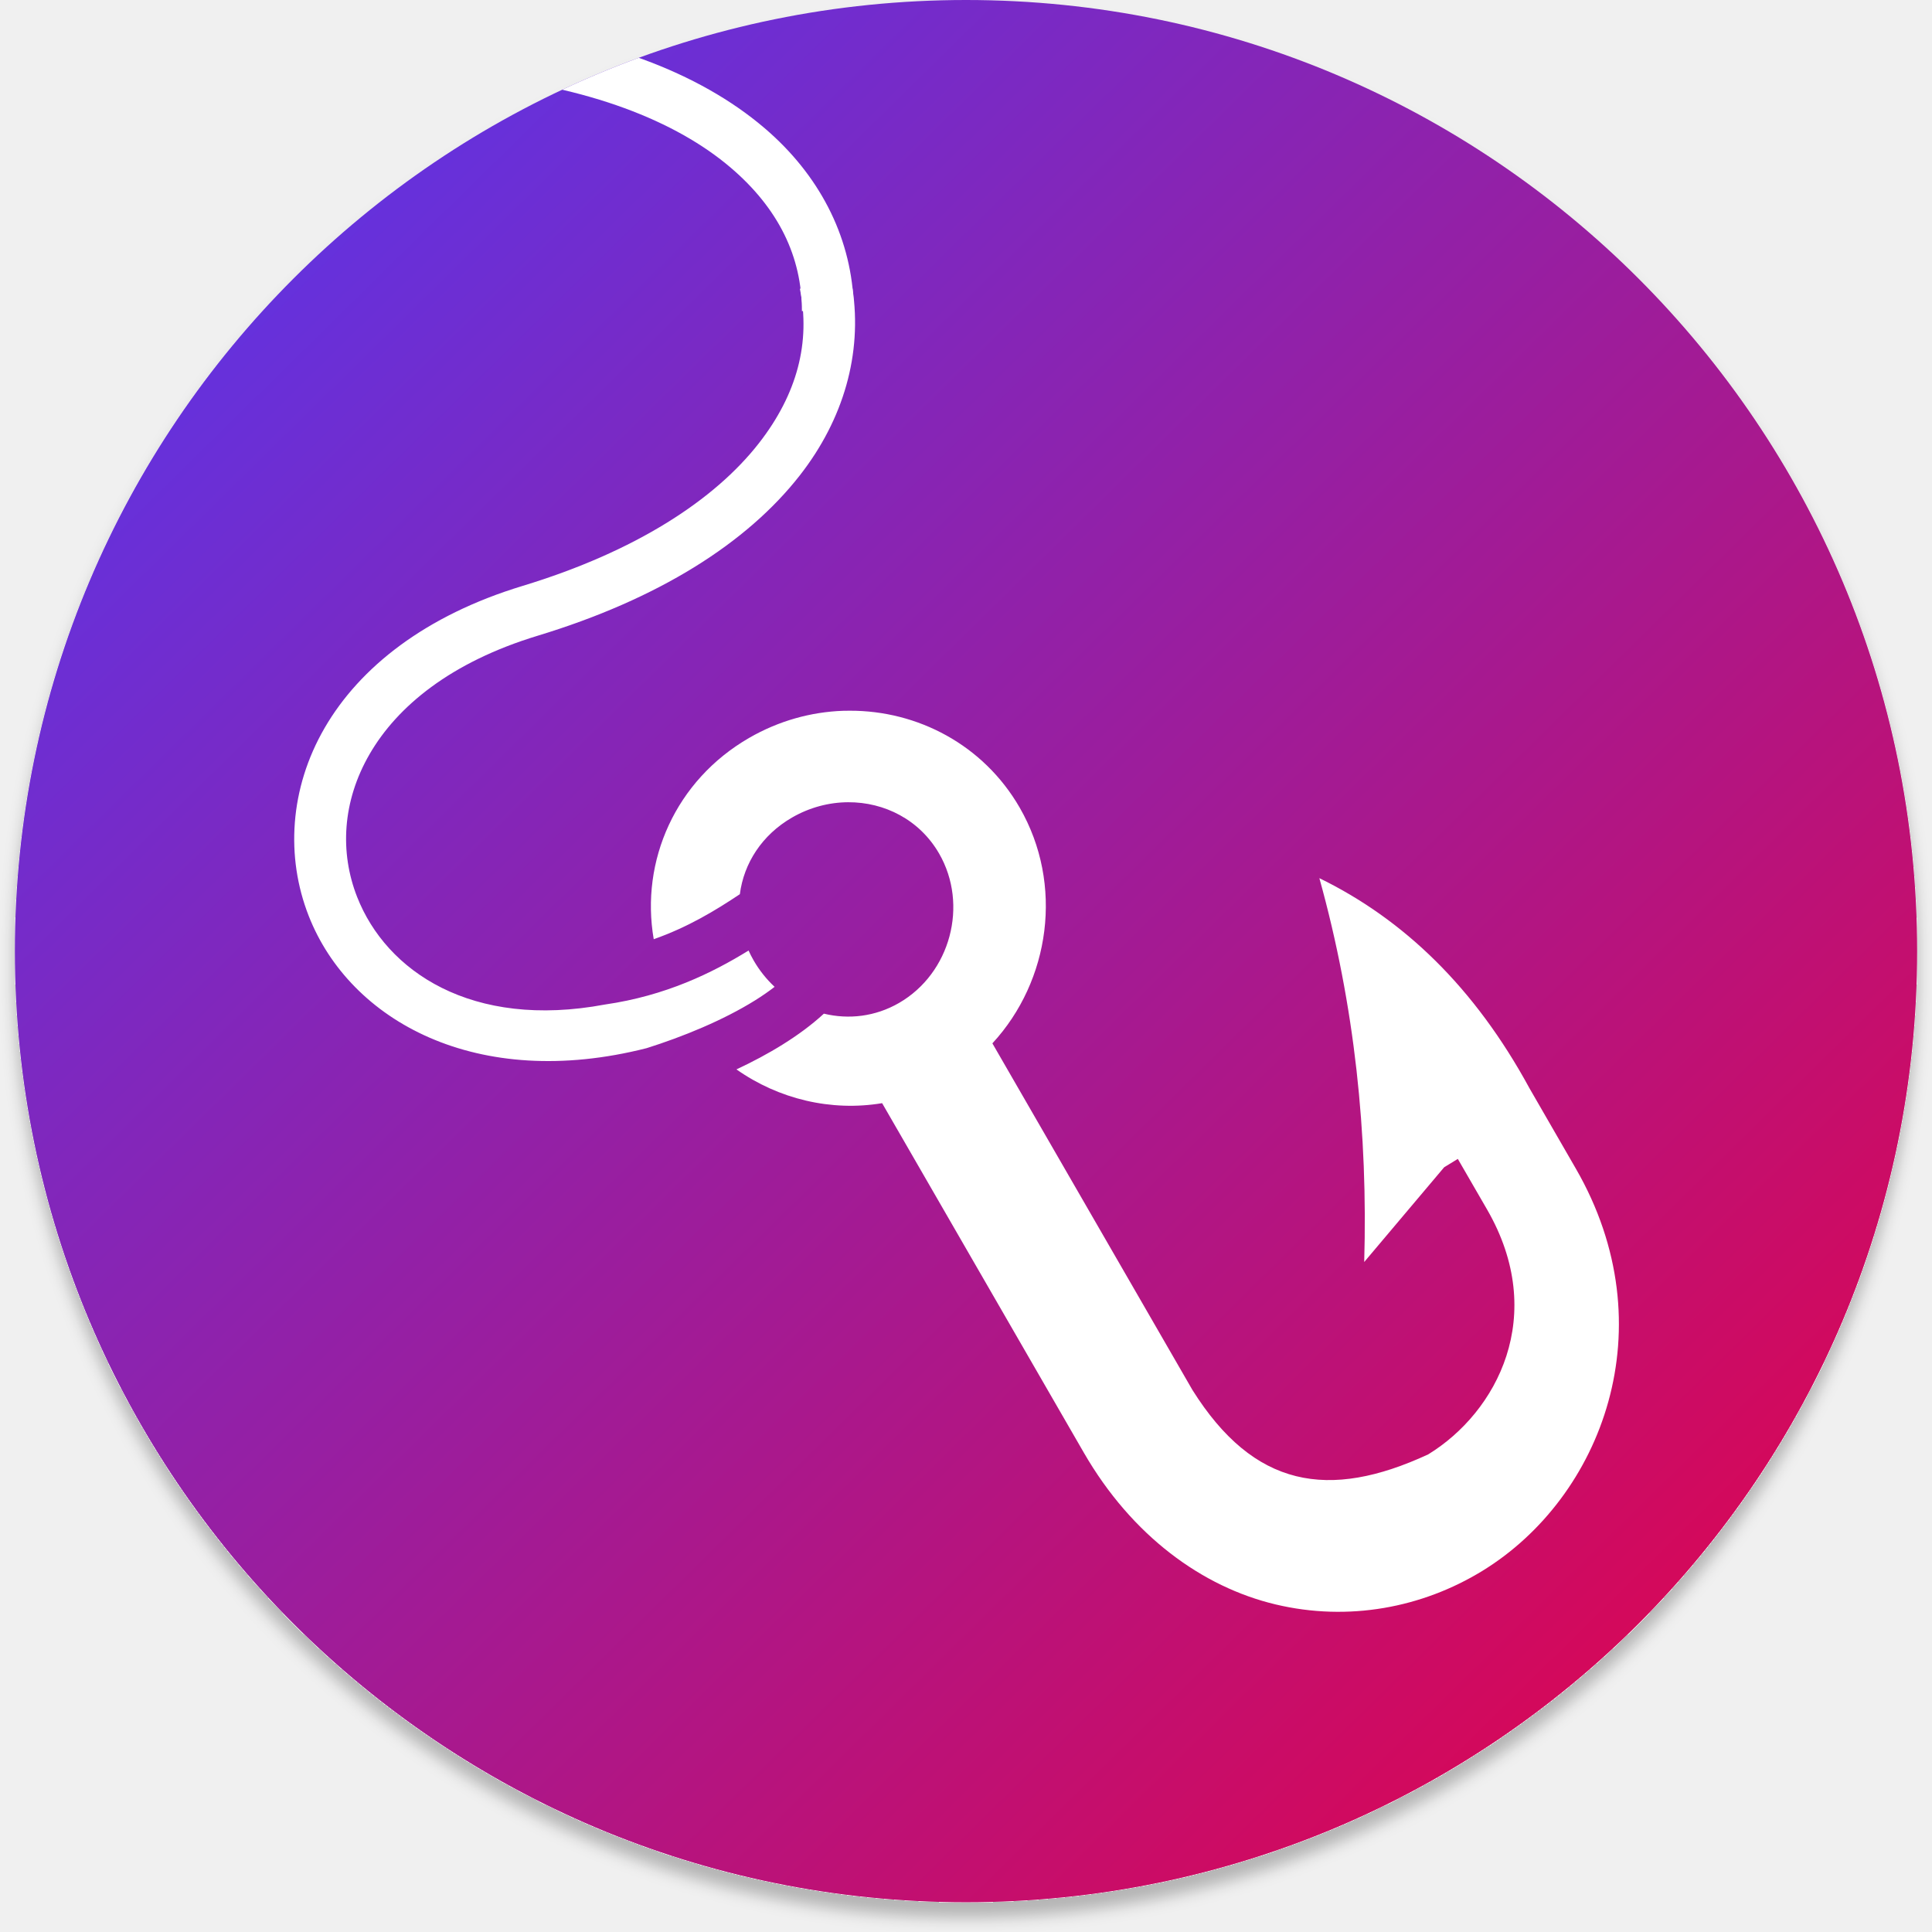
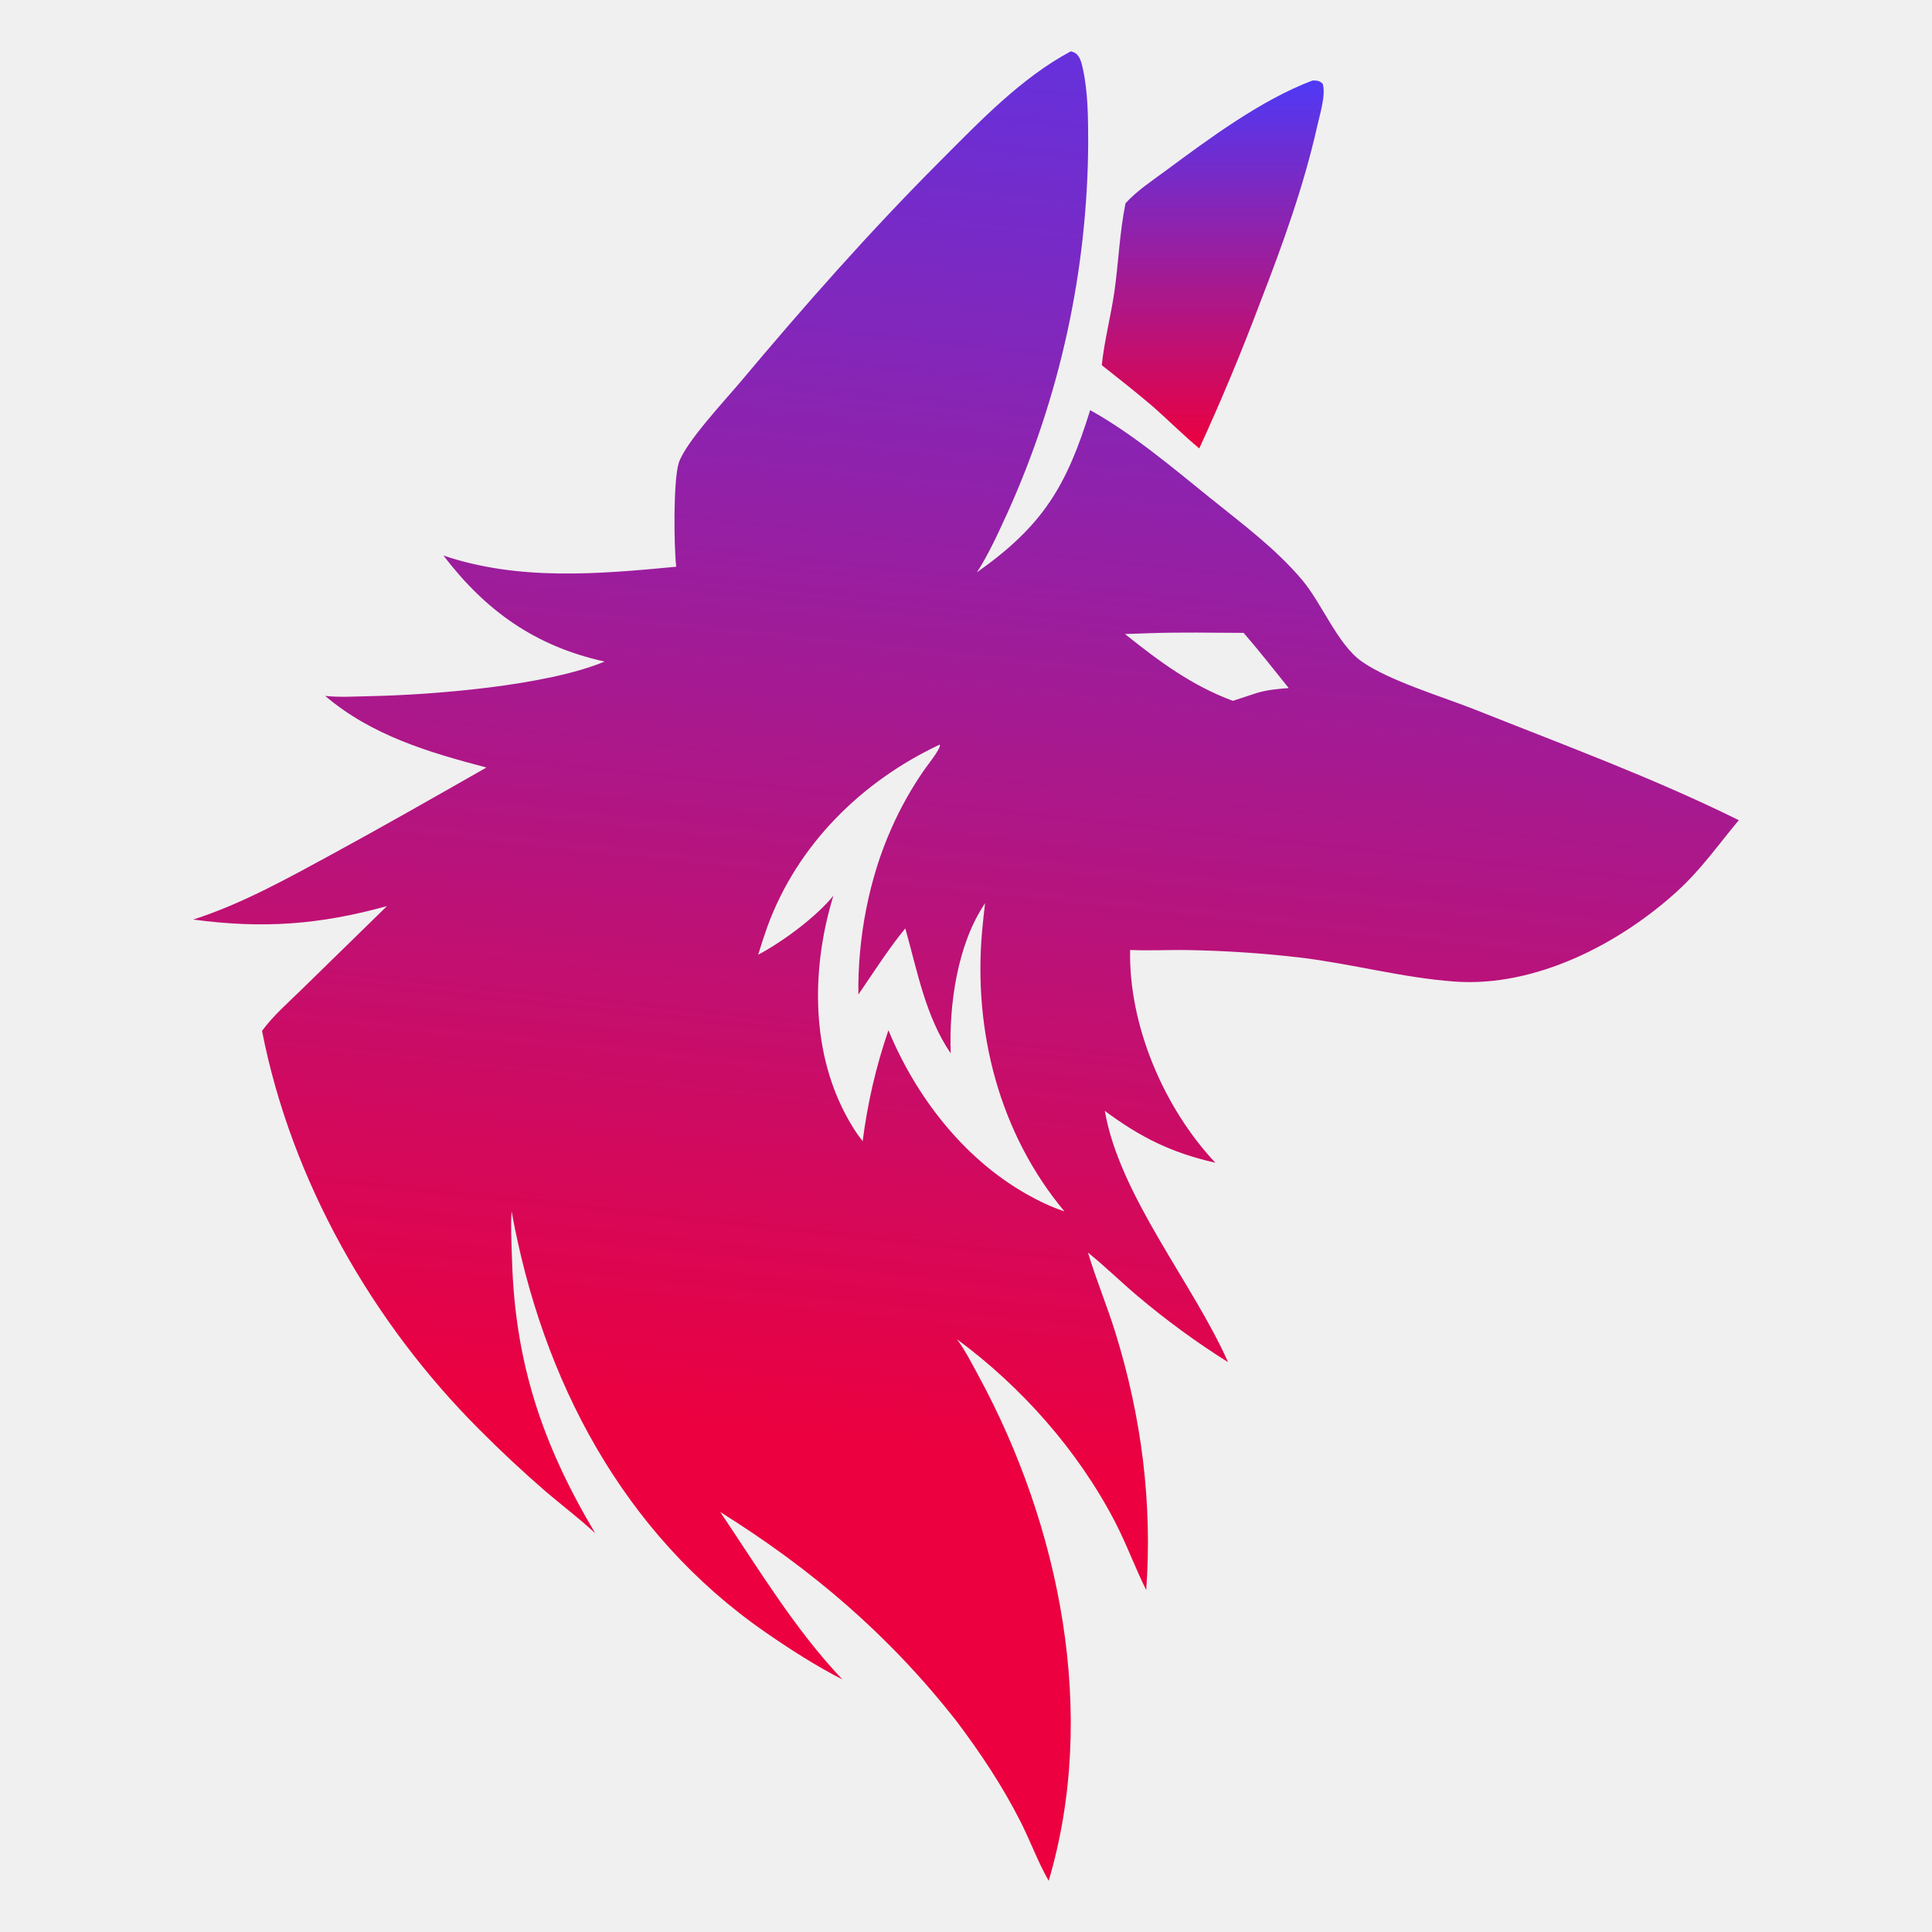
- <svg xmlns="http://www.w3.org/2000/svg" width="520" height="520" viewBox="0 0 520 520" fill="none">
-   <g filter="url(#filter0_d_198_6)">
-     <g clip-path="url(#clip0_198_6)">
-       <rect x="4" width="512" height="512" rx="256" fill="url(#paint0_linear_198_6)" />
-       <path d="M215.281 77.688C218.214 92.061 214.601 106.048 204.241 119.313C192.352 134.539 171.112 148.45 140.634 157.704C114.504 165.636 96.837 179.606 87.384 195.906C77.929 212.207 76.869 230.679 83.094 246.531C94.212 274.839 128.394 293.721 174.054 282.11C183.716 279.07 194.656 274.61 203.281 269.219C205.164 268.043 206.902 266.834 208.485 265.609C206.321 263.584 204.412 261.219 202.86 258.531C202.348 257.645 201.887 256.743 201.477 255.836C191.691 261.871 179.17 268.01 162.828 270.368C126.877 277.09 103.955 261.36 96.124 241.422C91.431 229.475 92.094 215.707 99.499 202.938C106.905 190.17 121.251 178.233 144.709 171.11C177.172 161.255 200.994 146.232 215.281 127.938C227.108 112.793 232.081 95.162 229.46 77.688L215.281 77.688ZM228.664 191.29C228.073 191.29 227.473 191.29 226.882 191.313C218.284 191.624 209.61 193.999 201.64 198.603C181.823 210.042 172.311 231.726 175.953 252.79C185.11 249.57 192.526 245.085 199.132 240.672C200.196 232.364 205.08 224.72 213.172 220.047C217.925 217.302 223.136 215.949 228.265 215.922C238.057 215.87 247.516 220.65 252.757 229.727C260.743 243.557 255.807 261.957 241.976 269.945C235.553 273.654 228.39 274.437 221.749 272.828C218.428 275.888 214.649 278.638 210.709 281.1C206.744 283.58 202.52 285.818 198.217 287.828C209.595 295.838 223.695 299.205 237.405 296.922H237.427L291.709 390.976C304.662 413.406 323.607 427.131 343.297 431.826C362.984 436.521 382.852 432.696 398.984 422.804C431.249 403.019 448.754 357.168 424.132 314.522L411.734 293.031L411.616 292.821C396.905 265.797 377.833 247.443 355.108 236.358C364.692 270.795 368.158 305.232 367.179 339.671L388.695 314.171L392.374 311.921L400.25 325.54C416.716 354.059 402.945 380.077 384.406 391.446C357.628 403.848 337.481 400.459 320.938 374.102L267.103 280.82C282.643 264.001 286.378 238.031 274.438 217.351C264.688 200.463 246.96 191.226 228.665 191.289L228.664 191.29Z" fill="white" />
-       <g clip-path="url(#clip1_198_6)">
-         <path d="M215.837 83.756C215.845 69.086 209.516 56.1 196.72 45.168C182.033 32.617 158.447 23.22 126.735 20.229C99.548 17.665 79.451 7.498 66.938 -6.591C54.423 -20.679 49.701 -38.569 52.641 -55.344C57.892 -85.3 87.623 -110.618 134.681 -108.343C144.756 -107.291 156.366 -105.101 165.892 -101.538C167.971 -100.761 169.916 -99.923 171.711 -99.038C169.994 -96.622 168.595 -93.924 167.61 -90.981C167.285 -90.01 167.013 -89.034 166.792 -88.064C155.999 -92.027 142.506 -95.546 126.022 -94.599C89.453 -94.019 70.127 -74.034 66.428 -52.936C64.212 -40.292 67.605 -26.933 77.408 -15.897C87.21 -4.861 103.648 3.975 128.056 6.279C161.831 9.464 188.17 19.436 205.817 34.514C220.427 46.998 228.815 63.283 229.731 80.928L215.837 83.756ZM206.302 -30.234C205.723 -30.116 205.135 -29.997 204.552 -29.901C196.064 -28.492 187.09 -29.09 178.363 -32.012C156.663 -39.27 143.018 -58.623 142.388 -79.99C152.004 -78.66 160.164 -75.744 167.518 -72.737C170.216 -64.808 176.526 -58.291 185.388 -55.325C190.593 -53.583 195.969 -53.296 201 -54.292C210.606 -56.193 218.922 -62.763 222.248 -72.703C227.317 -87.847 218.811 -104.894 203.665 -109.964C196.632 -112.317 189.456 -111.657 183.269 -108.756C179.406 -111.093 175.154 -113.034 170.802 -114.662C166.422 -116.301 161.837 -117.652 157.22 -118.764C166.772 -128.881 179.918 -134.992 193.808 -135.488L193.83 -135.492L228.271 -238.48C236.491 -263.043 252.32 -280.269 270.678 -288.795C289.034 -297.321 309.265 -297.534 327.046 -291.056C362.608 -278.101 388.903 -236.66 373.277 -189.962L365.413 -166.43L365.34 -166.201C356.311 -136.787 341.281 -114.999 321.223 -99.606C323.748 -135.263 320.279 -169.699 312.454 -203.251L338.622 -182.553L342.676 -181.082L347.678 -195.998C358.127 -227.227 339.446 -249.977 319.013 -257.421C290.3 -264.236 271.233 -256.898 260.276 -227.772L226.119 -125.63C244.701 -112.247 253.538 -87.543 245.961 -64.897C239.773 -46.405 224.243 -33.819 206.303 -30.233L206.302 -30.234Z" fill="white" />
-       </g>
-     </g>
-   </g>
+ <svg xmlns="http://www.w3.org/2000/svg" width="640" height="640" viewBox="0 0 640 640" fill="none">
+   <path d="M354.732 17C355.318 17.188 355.659 17.254 356.176 17.572C357.835 18.588 358.347 21.119 358.741 22.912C360.441 30.653 360.455 39.347 360.476 47.234C360.264 89.624 351.12 131.494 333.641 170.113C330.613 176.675 327.544 183.532 323.606 189.603C345.488 174.128 353.286 161.137 361.134 135.864C375.339 143.779 388.249 154.765 400.861 164.939C411.406 173.446 422.577 181.711 431.365 192.135C437.92 199.91 443.174 213.602 451.131 219.159C460.344 225.594 478.107 230.875 489.042 235.232C518.265 246.879 547.775 257.73 576 271.695C569.173 279.874 563.512 288.043 555.509 295.317C536.287 312.789 508.547 327.085 481.876 325.156C464.765 323.92 447.824 319.268 430.752 317.21C418.432 315.774 406.048 314.944 393.646 314.724C387.219 314.601 380.79 314.997 374.368 314.683C373.855 339.673 385.561 367.046 402.605 385.171C388.069 381.864 377.916 376.848 365.988 367.991C370.789 396.049 395.307 425.244 406.81 451.224C396.382 444.713 386.218 437.252 376.832 429.322C371.271 424.623 366.078 419.514 360.412 414.935C363.103 423.925 366.755 432.611 369.53 441.577C378.104 469.286 381.793 497.773 379.696 526.72C375.976 519.261 373.145 511.383 369.276 503.963C357.002 480.421 338.368 459.38 317.03 443.663C319.755 447.362 321.948 451.701 324.141 455.741C351.176 505.553 363.771 567.719 347.391 623.043C343.821 616.819 341.323 609.871 338.072 603.457C332.074 591.624 324.887 580.847 316.935 570.257C294.626 541.778 269.168 520.006 238.576 500.855C251.309 519.72 263.291 539.733 279.034 556.322C270.37 551.915 261.532 546.23 253.535 540.693C206.256 507.958 179.593 457.005 169.47 401.267C169.125 406.501 169.456 411.845 169.605 417.087C170.578 451.486 179.663 478.487 197.168 507.907C191.955 503.016 186.112 498.655 180.676 493.996C173.141 487.469 165.853 480.663 158.827 473.591C123.207 438.012 96.494 391.023 86.801 341.501C90.499 336.407 95.748 331.9 100.243 327.469L128.195 300.153C105.849 306.34 87.042 307.711 64 304.609C79.852 299.545 94.908 291.173 109.496 283.246C126.863 273.808 143.973 264.027 161.148 254.249C142.005 249.231 123.095 243.613 107.719 230.529C112.496 231.051 117.47 230.715 122.272 230.62C143.702 230.197 181.161 227.138 200.286 219.15C177.355 214.094 160.948 202.421 146.889 184.027C171.84 192.478 198.302 190.196 224.005 187.737C223.246 181.301 222.982 159.267 224.848 153.364C226.962 146.681 240.225 132.546 245.271 126.531C266.535 101.188 288.166 76.646 311.561 53.23C324.647 40.133 338.283 25.78 354.732 17ZM251.151 316.273C259.285 311.939 270.203 303.891 276.067 296.742C268.942 319.931 268.475 347.016 279.959 368.9C281.621 372.067 283.503 375.229 285.766 378.008C287.416 365.297 290.144 353.422 294.302 341.281C303.343 363.172 319.055 383.579 339.774 395.4C343.908 397.774 348.089 399.763 352.609 401.292C331.073 375.501 322.418 341.732 325.317 308.6C325.603 305.462 325.938 302.33 326.319 299.202C317.094 312.847 314.366 332.744 314.927 348.927C306.565 336.656 303.848 321.55 299.893 307.532C294.224 314.45 289.415 322.069 284.356 329.437C284.081 310.949 287.794 291.095 295.393 274.192C298.353 267.514 301.938 261.129 306.1 255.125C307.226 253.468 311.544 248.191 311.365 246.773L311.254 246.673C285.426 258.842 264.158 279.775 254.219 306.917C253.121 310.011 252.097 313.131 251.151 316.273ZM380.907 209.752L372.67 210.032C383.855 218.99 394.835 227.163 408.419 232.162L416.326 229.558C419.888 228.504 423.218 228.22 426.904 227.927C421.975 221.8 417.124 215.586 411.97 209.647C401.63 209.622 391.24 209.385 380.907 209.752Z" fill="url(#paint0_linear_310_7)" />
+   <path d="M434.783 26.668C436.407 26.673 437.015 26.682 438.187 27.782C439.231 31.49 437.251 37.774 436.389 41.613C431.855 61.815 424.936 80.869 417.475 100.125C411.316 116.5 404.578 132.65 397.273 148.547C392.028 144.2 387.128 139.279 382.011 134.757C376.467 130.003 370.697 125.514 364.981 120.97C365.824 112.822 367.994 104.724 369.157 96.594C370.542 86.91 370.884 76.913 372.84 67.347C376.585 63.193 381.722 59.827 386.203 56.512C400.699 45.791 417.799 33.085 434.783 26.668Z" fill="url(#paint1_linear_310_7)" />
  <defs>
-     <filter id="filter0_d_198_6" x="0" y="0" width="520" height="520" filterUnits="userSpaceOnUse" color-interpolation-filters="sRGB">
-       <feFlood flood-opacity="0" result="BackgroundImageFix" />
-       <feColorMatrix in="SourceAlpha" type="matrix" values="0 0 0 0 0 0 0 0 0 0 0 0 0 0 0 0 0 0 127 0" result="hardAlpha" />
-       <feOffset dy="4" />
-       <feGaussianBlur stdDeviation="2" />
-       <feComposite in2="hardAlpha" operator="out" />
-       <feColorMatrix type="matrix" values="0 0 0 0 0 0 0 0 0 0 0 0 0 0 0 0 0 0 0.25 0" />
-       <feBlend mode="normal" in2="BackgroundImageFix" result="effect1_dropShadow_198_6" />
-       <feBlend mode="normal" in="SourceGraphic" in2="effect1_dropShadow_198_6" result="shape" />
-     </filter>
-     <linearGradient id="paint0_linear_198_6" x1="4" y1="0" x2="516" y2="520.5" gradientUnits="userSpaceOnUse">
+     <linearGradient id="paint0_linear_310_7" x1="376.964" y1="-57.818" x2="319.915" y2="482.193" gradientUnits="userSpaceOnUse">
      <stop stop-color="#4F39F6" />
      <stop offset="1" stop-color="#EC003F" />
    </linearGradient>
-     <clipPath id="clip0_198_6">
-       <rect x="4" width="512" height="512" rx="256" fill="white" />
-     </clipPath>
-     <clipPath id="clip1_198_6">
-       <rect width="384" height="384" fill="white" transform="matrix(0.979925 -0.199368 -0.199368 -0.979925 74.2409 126.532)" />
-     </clipPath>
+     <linearGradient id="paint1_linear_310_7" x1="401.732" y1="26.668" x2="401.732" y2="148.547" gradientUnits="userSpaceOnUse">
+       <stop stop-color="#4F39F6" />
+       <stop offset="1" stop-color="#EC003F" />
+     </linearGradient>
  </defs>
</svg>
